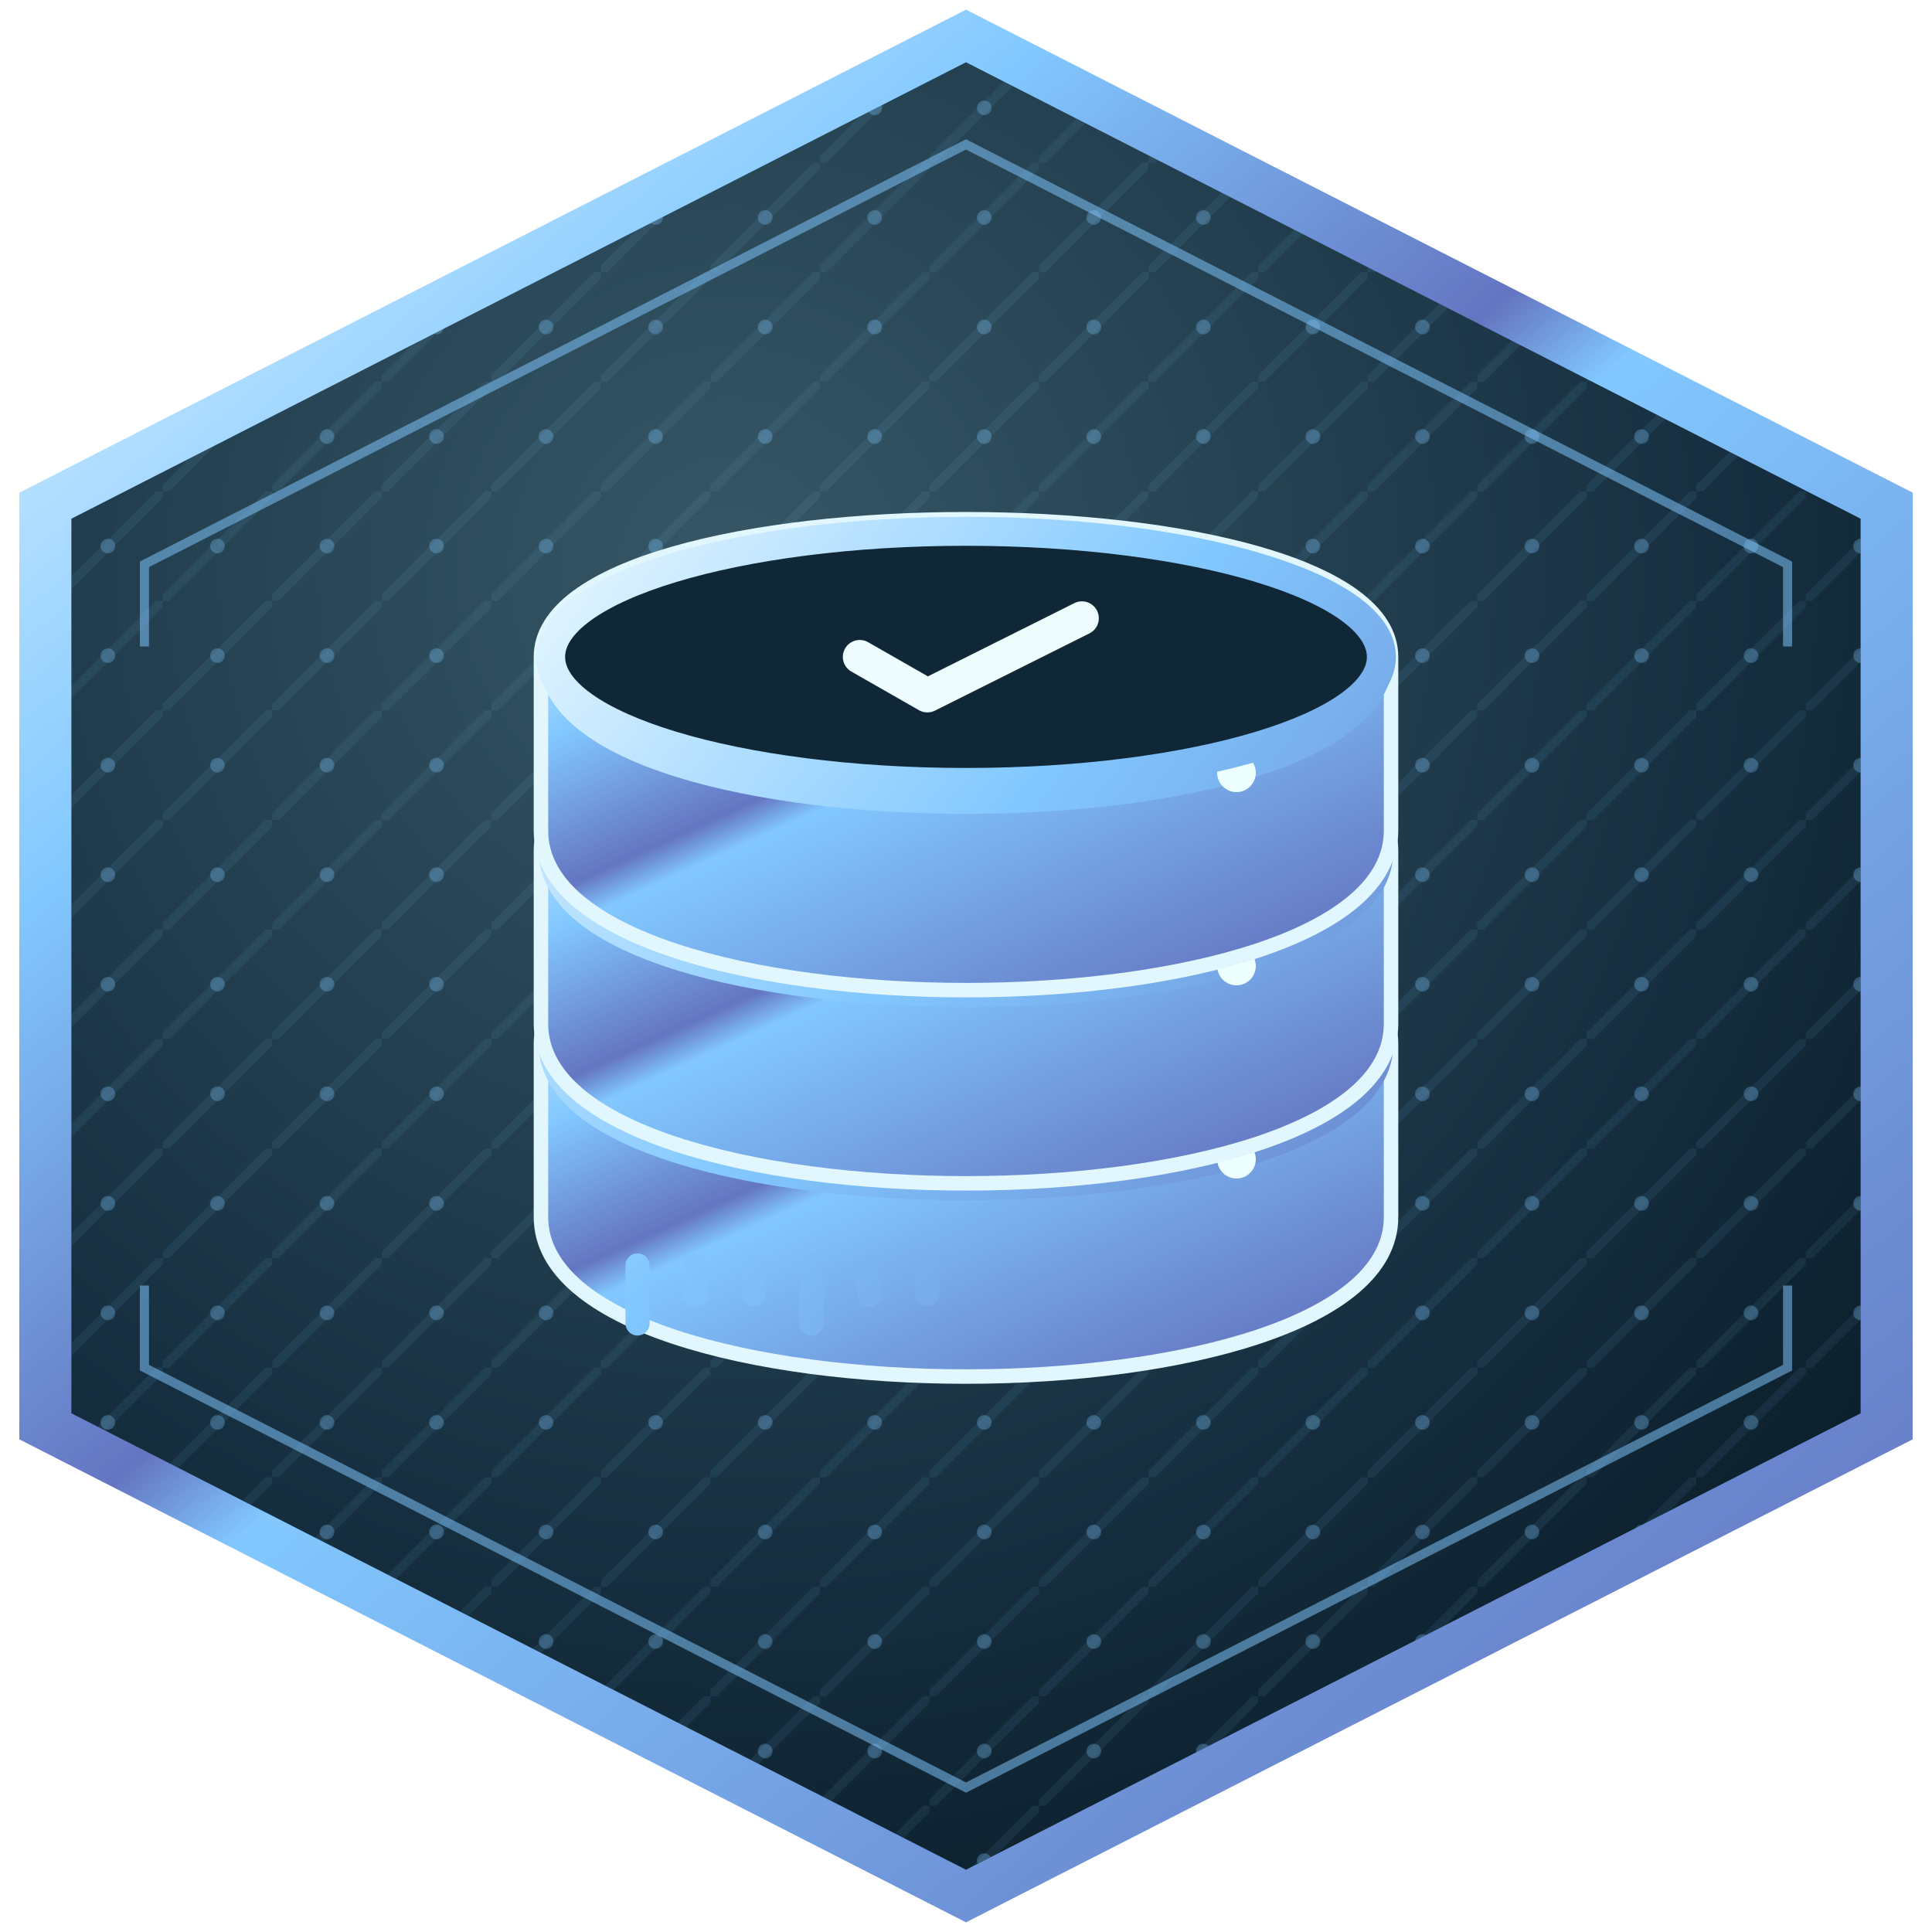
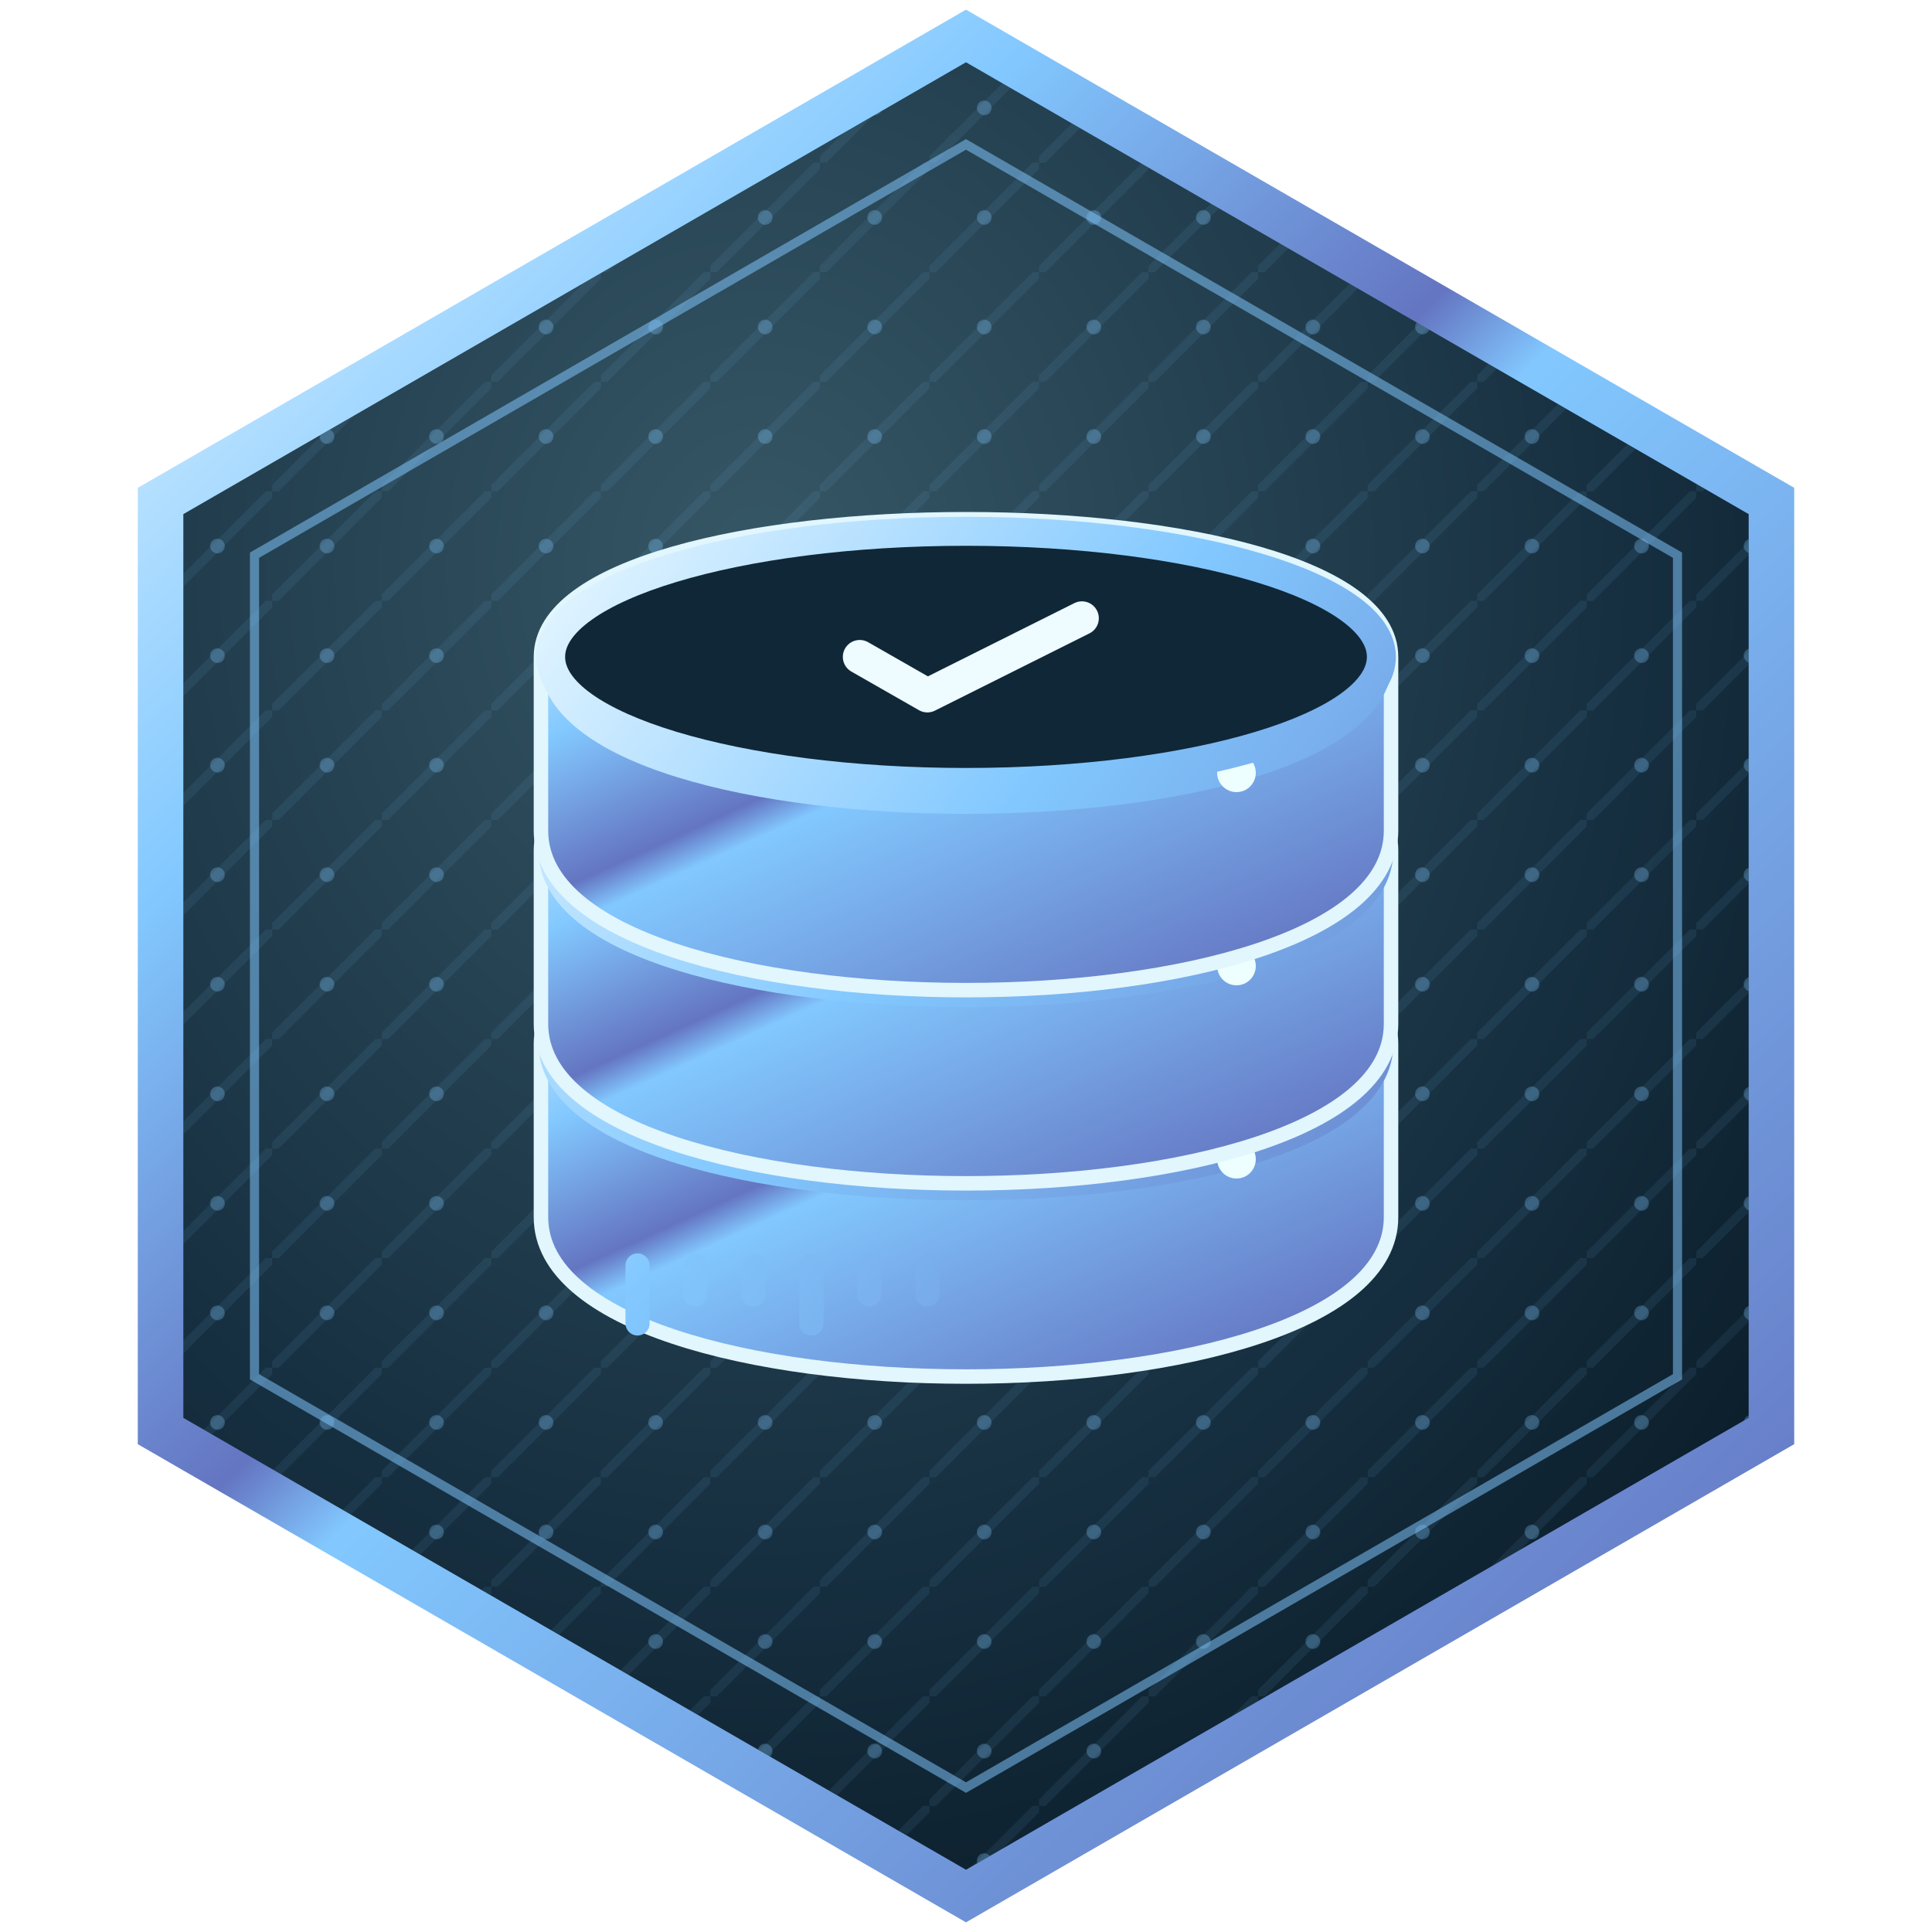
<svg xmlns="http://www.w3.org/2000/svg" width="200" height="200" viewBox="0 0 200 200" role="img" aria-labelledby="title desc">
  <defs>
    <linearGradient id="metal" x2=".82" y2="1">
      <stop stop-color="#effbff" />
      <stop offset=".28" stop-color="#82c8ff" />
      <stop offset=".48" stop-color="#6475c1" />
      <stop offset=".53" stop-color="#82c8ff" />
      <stop offset="1" stop-color="#6475c1" />
    </linearGradient>
    <linearGradient id="light" gradientUnits="userSpaceOnUse" x1="48" y1="60" x2="152" y2="140">
      <stop stop-color="#effbff" />
      <stop offset=".45" stop-color="#82c8ff" />
      <stop offset="1" stop-color="#6475c1" />
    </linearGradient>
    <radialGradient id="field" cx=".37" cy=".28" r=".85">
      <stop stop-color="#365766" />
      <stop offset=".65" stop-color="#162f40" />
      <stop offset="1" stop-color="#091a26" />
    </radialGradient>
    <pattern id="etch" width="12" height="12" patternUnits="userSpaceOnUse">
      <path d="M0 12 12 0" stroke="#82c8ff" stroke-opacity=".08" />
      <circle cx="6" cy="6" r=".8" fill="#82c8ff" opacity=".3" />
    </pattern>
  </defs>
-   <path d="M100 1 198 51v98l-98 50-98-50V51Z" fill="url(#metal)" />
+   <path d="M100 1 185.737 50.5 185.737 149.5 100 199 14.263 149.5 14.263 50.5Z" fill="url(#metal)" />
  <g transform="translate(100 100) scale(.945) translate(-100 -100)">
-     <path d="M100 1 198 51v98l-98 50-98-50V51Z" fill="url(#field)" />
-     <path d="M100 1 198 51v98l-98 50-98-50V51Z" fill="url(#etch)" />
-     <path d="M10 65v-9l90-46 90 46v9M10 135v9l90 46 90-46v-9" fill="none" stroke="#82c8ff" opacity=".52" />
+     <path d="M100 1 185.737 50.5 185.737 149.5 100 199 14.263 149.5 14.263 50.5Z" fill="url(#field)" />
+     <path d="M100 1 185.737 50.5 185.737 149.5 100 199 14.263 149.5 14.263 50.5Z" fill="url(#etch)" />
+     <path d="M100 10 177.942 55 177.942 145 100 190 22.058 145 22.058 55Z" fill="none" stroke="#82c8ff" opacity=".52" />
  </g>
  <g fill="none" stroke-linejoin="round" stroke-linecap="round">
    <path d="M56 108c0-19 88-19 88 0v18c0 22-88 22-88 0Z" fill="url(#metal)" stroke="#e1f6fd" stroke-width="1.5" />
    <path d="M57 108c0 20 86 20 86 0" stroke="url(#light)" stroke-width="2.5" />
    <circle cx="128" cy="120" r="2" fill="#edffff" />
    <path d="M56 88c0-19 88-19 88 0v18c0 22-88 22-88 0Z" fill="url(#metal)" stroke="#e1f6fd" stroke-width="1.5" />
    <path d="M57 88c0 20 86 20 86 0" stroke="url(#light)" stroke-width="2.5" />
    <circle cx="128" cy="100" r="2" fill="#edffff" />
    <path d="M56 68c0-19 88-19 88 0v18c0 22-88 22-88 0Z" fill="url(#metal)" stroke="#e1f6fd" stroke-width="1.5" />
    <path d="M57 68c0 20 86 20 86 0" stroke="url(#light)" stroke-width="2.5" />
    <circle cx="128" cy="80" r="2" fill="#edffff" />
    <ellipse cx="100" cy="68" rx="43" ry="13" fill="#102737" stroke="url(#light)" stroke-width="3" />
    <path d="m89 68 7 4 16-8" stroke="#eefbff" stroke-width="3.5" />
    <path d="M66 131v6" stroke="url(#light)" stroke-width="2.5" />
    <path d="M72 131v3" stroke="url(#light)" stroke-width="2.5" />
    <path d="M78 131v3" stroke="url(#light)" stroke-width="2.5" />
    <path d="M84 131v6" stroke="url(#light)" stroke-width="2.5" />
    <path d="M90 131v3" stroke="url(#light)" stroke-width="2.5" />
    <path d="M96 131v3" stroke="url(#light)" stroke-width="2.5" />
  </g>
</svg>
